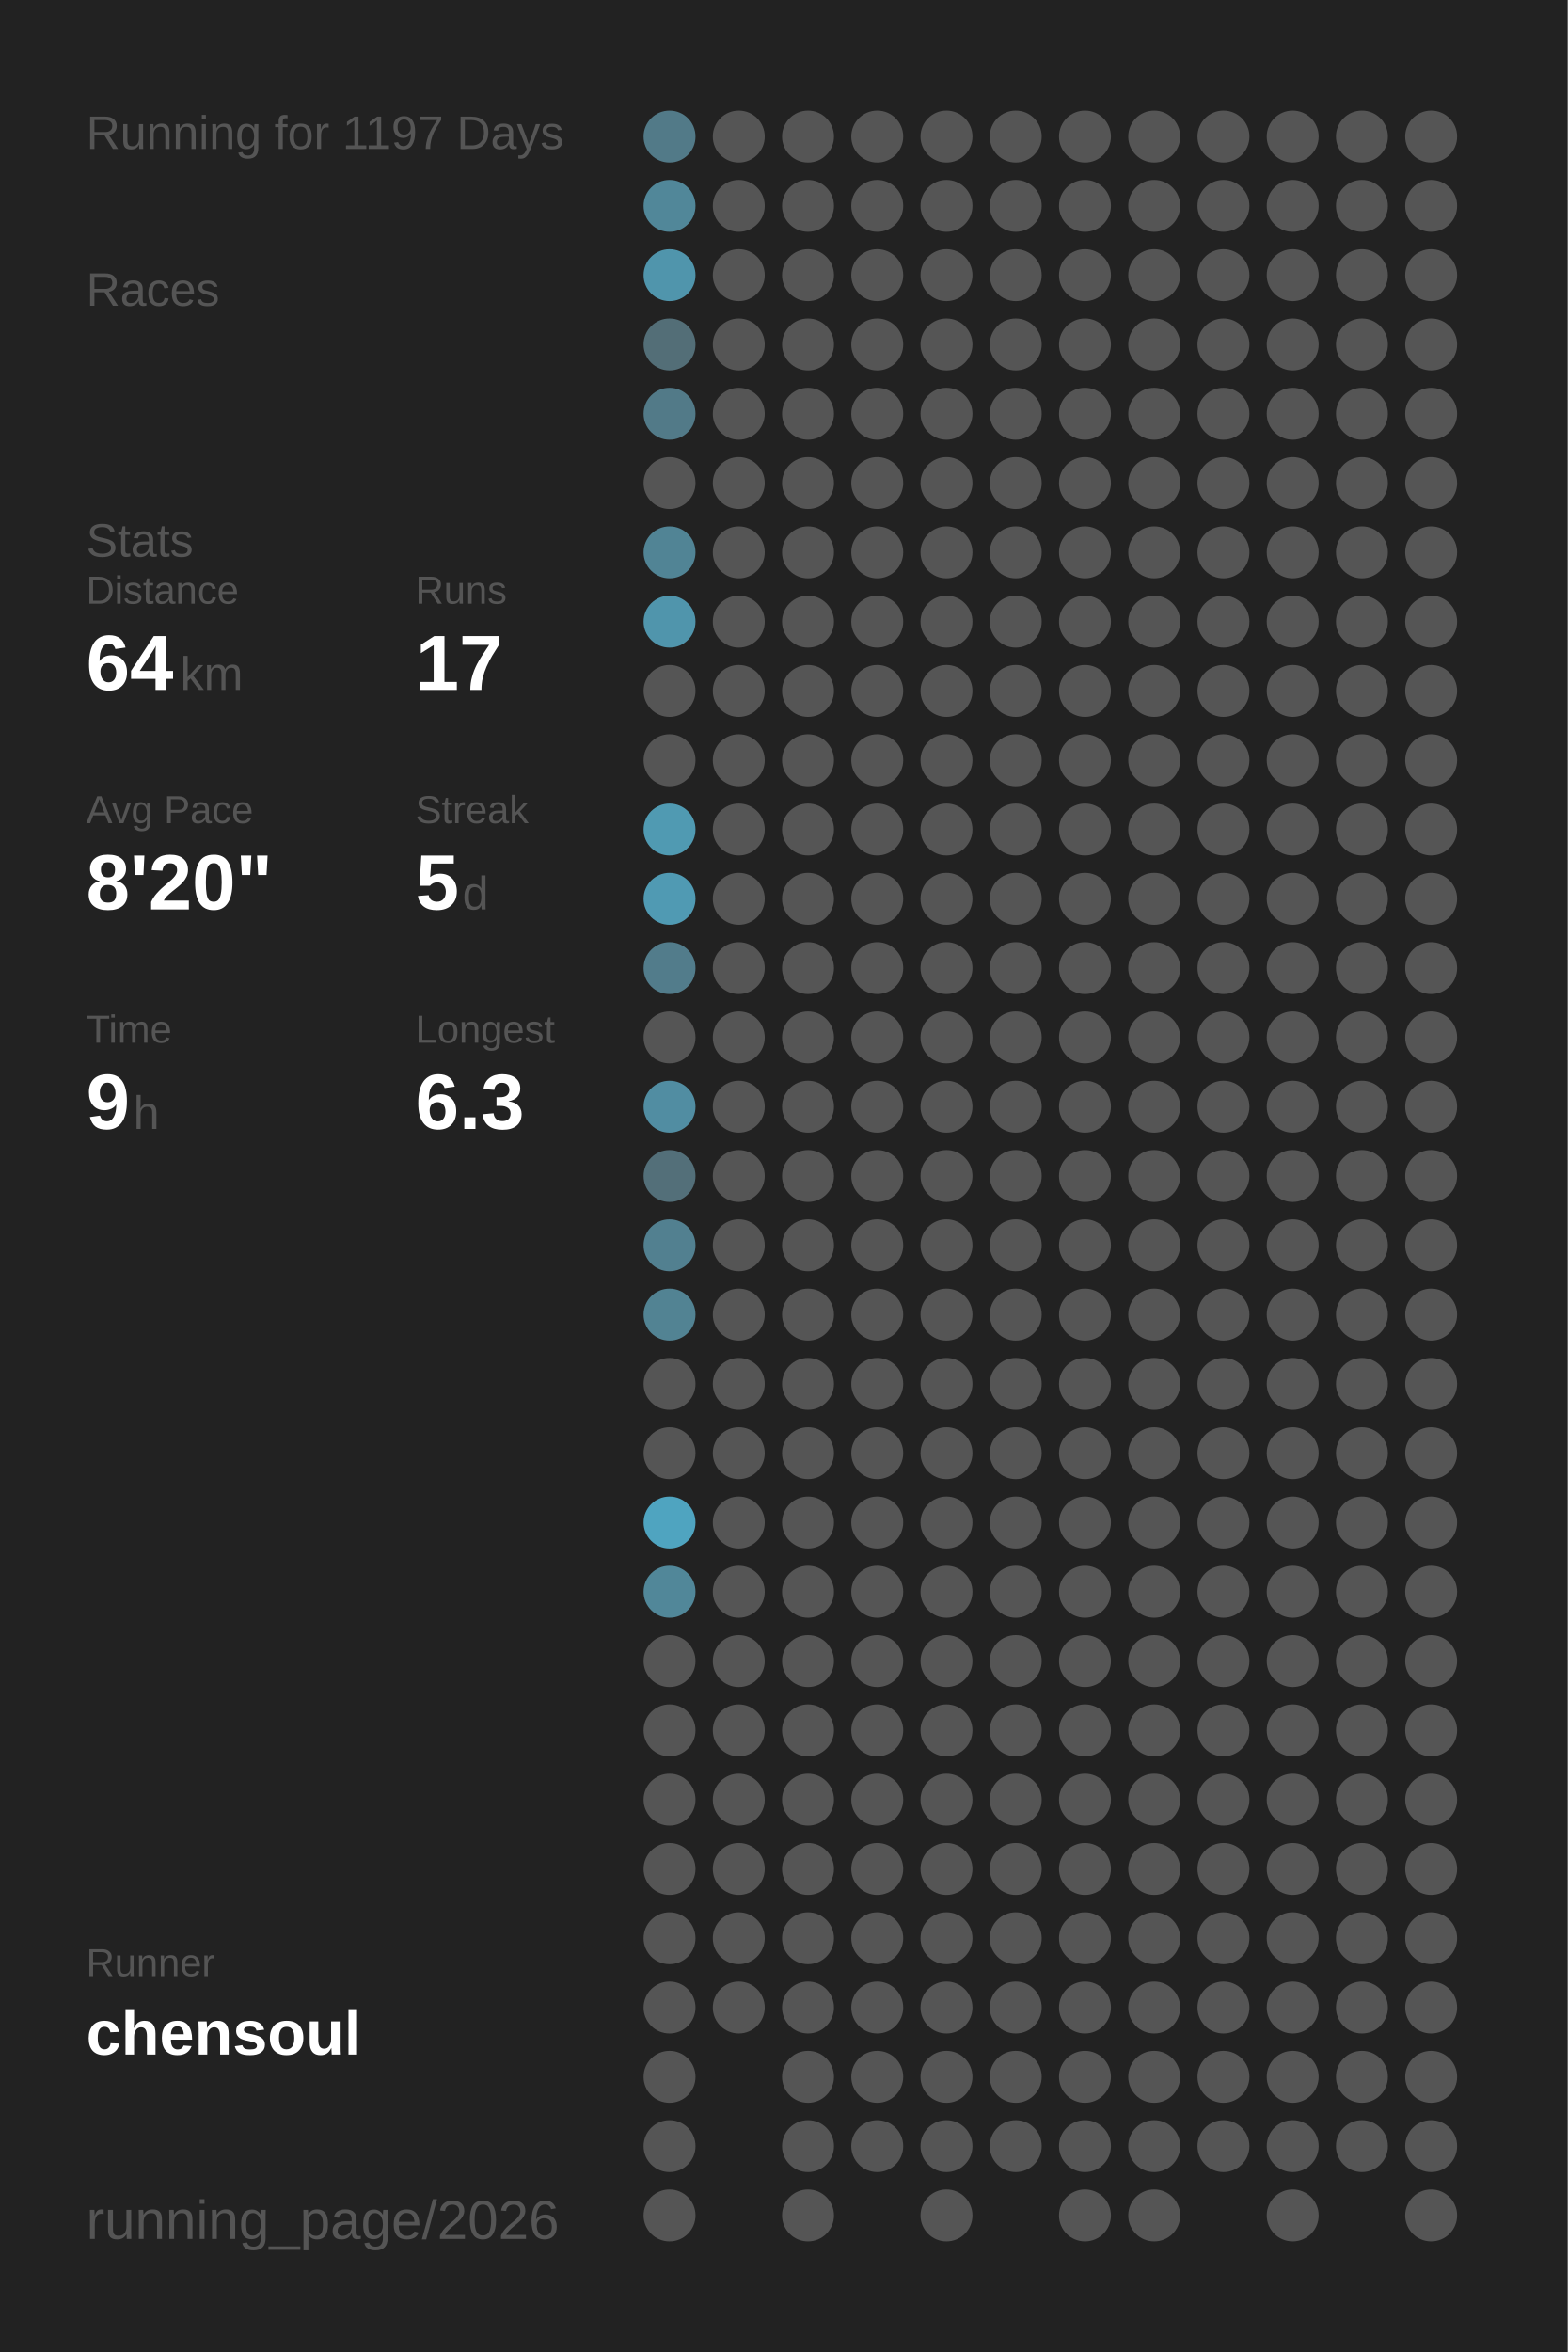
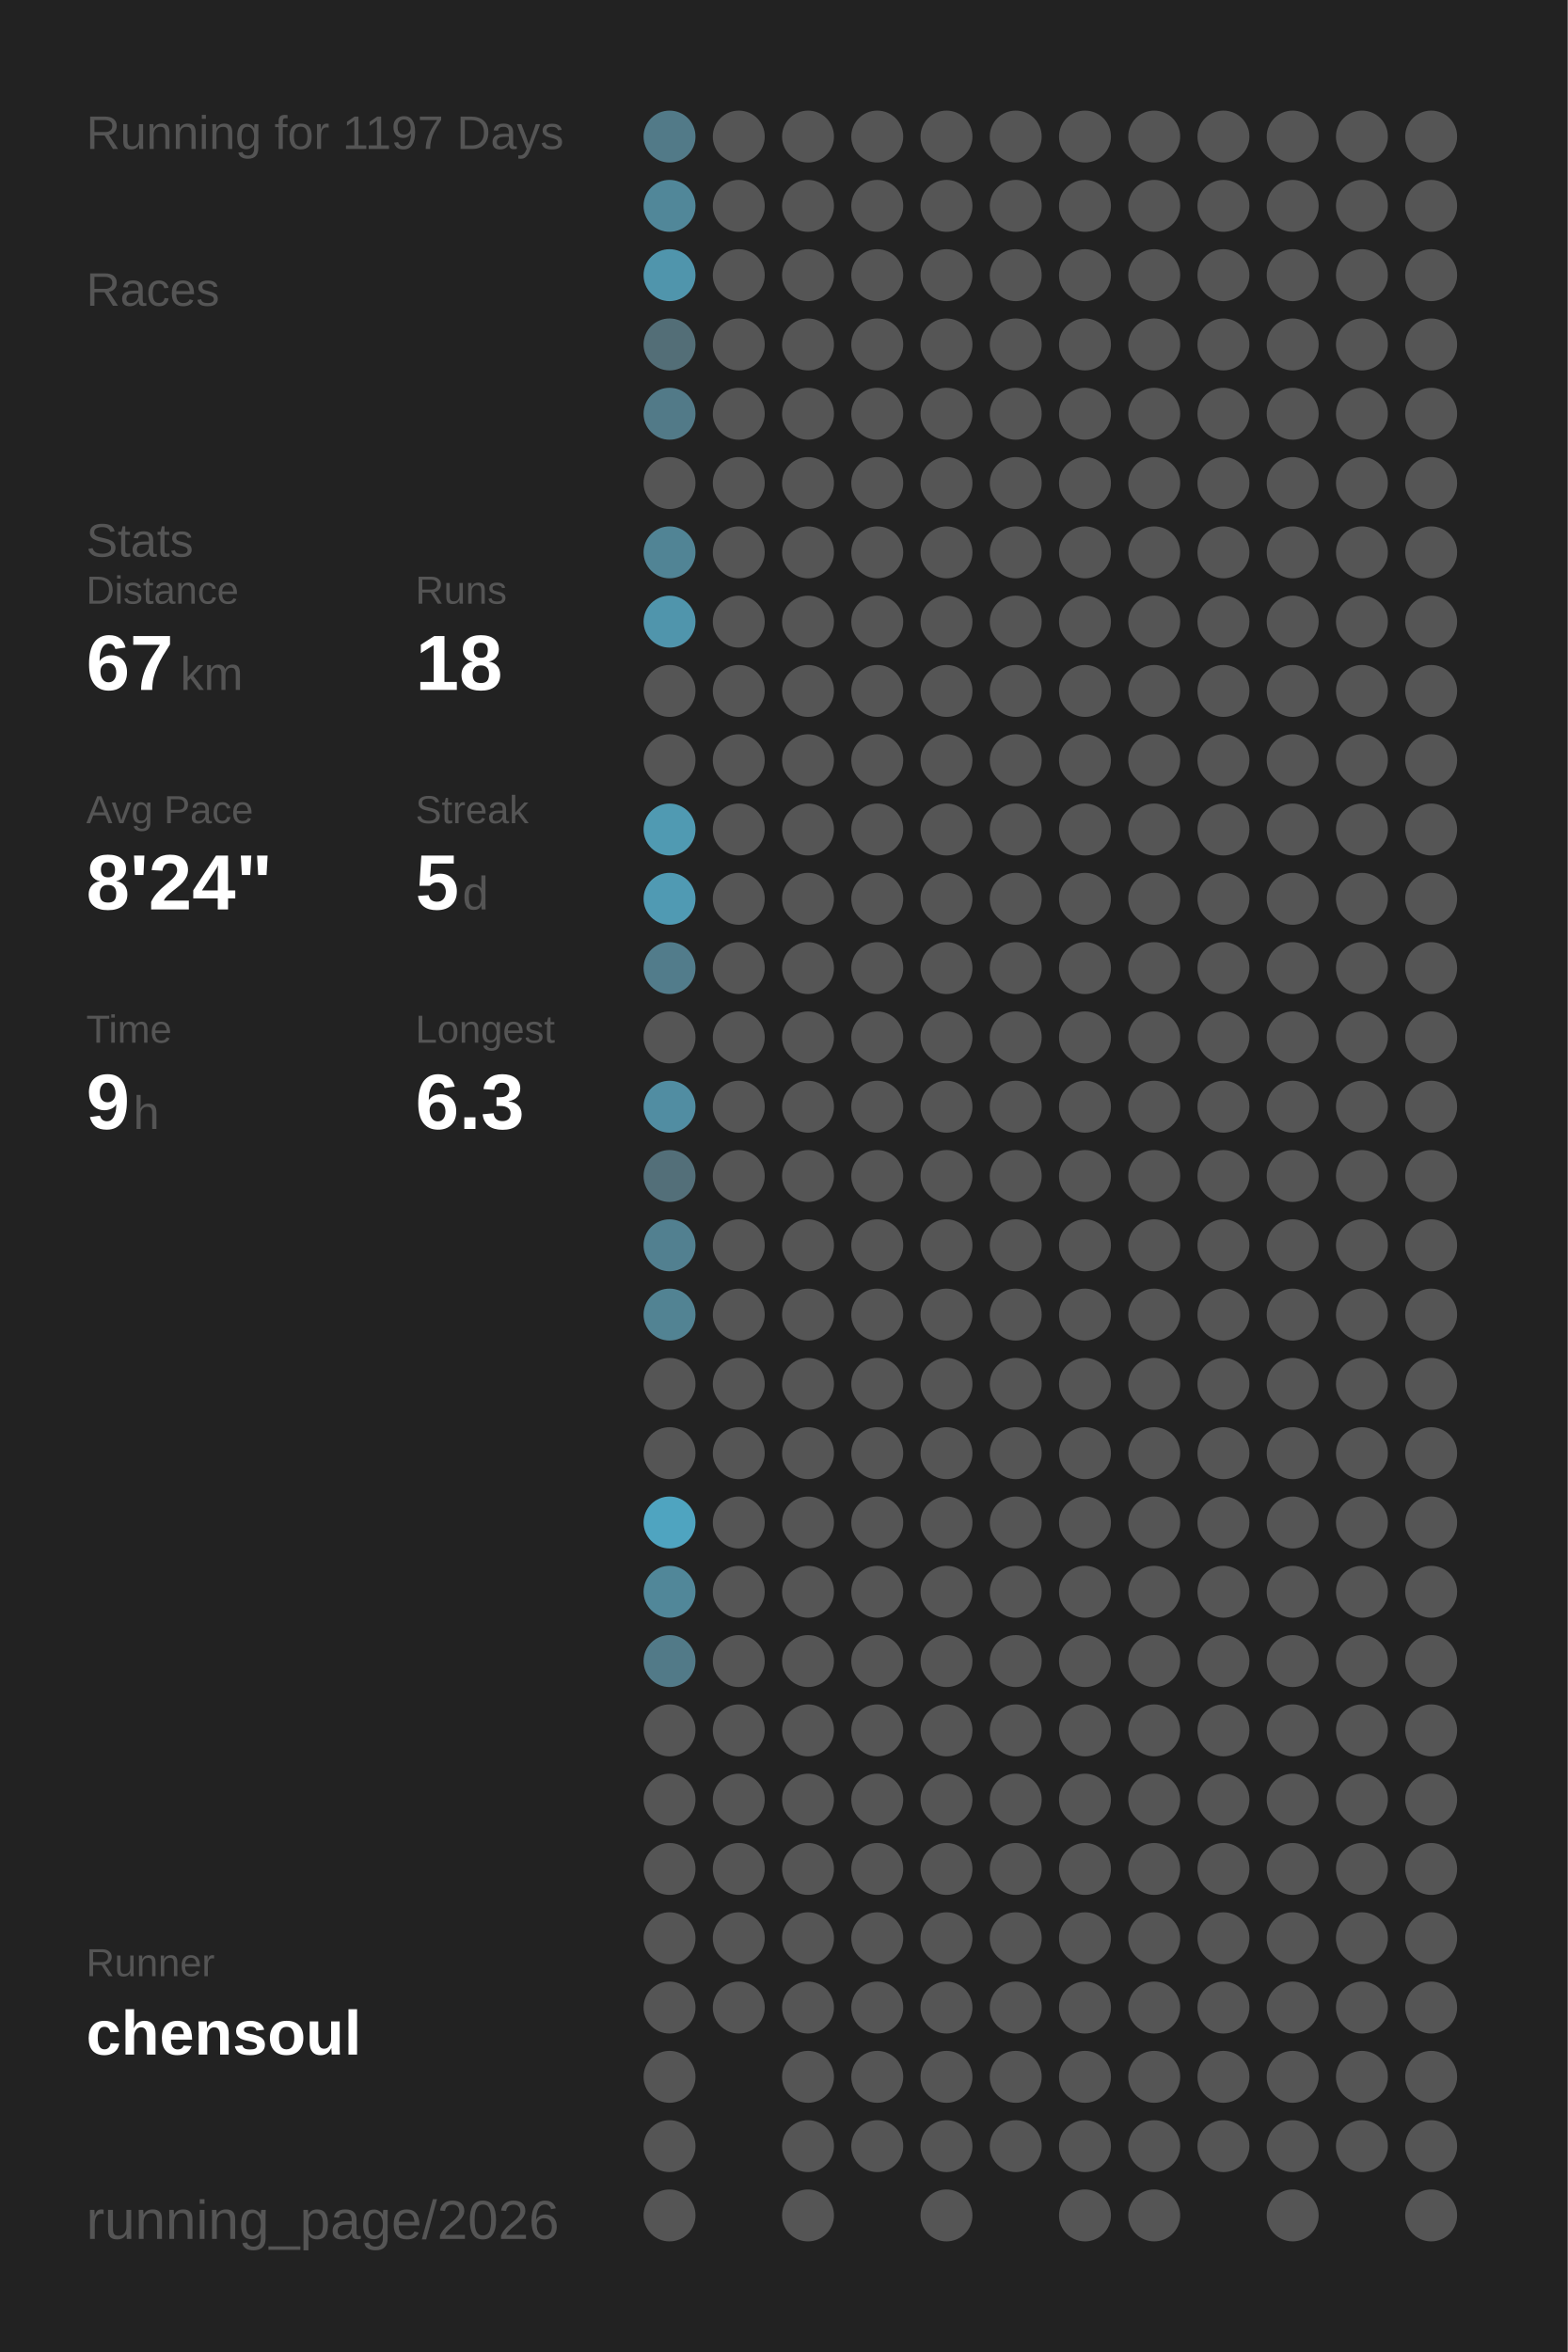
<svg xmlns="http://www.w3.org/2000/svg" baseProfile="full" height="300mm" version="1.1" viewBox="0,0,200,300" width="200mm">
  <defs />
  <rect fill="#222222" height="300" width="200" x="0" y="0" />
  <text fill="#555555" style="font-size:6px; font-family:Arial;" x="11" y="19">Running for 1197 Days</text>
  <text fill="#555555" style="font-size:6px; font-family:Arial;" x="11" y="39">Races</text>
  <text fill="#555555" style="font-size:6px; font-family:Arial;" x="11" y="71">Stats</text>
  <text fill="#555555" style="font-size:5px; font-family:Arial;" x="11" y="77">Distance</text>
-   <text fill="#FFFFFF" style="font-size:10px; font-family:Arial; font-weight:bold;" x="11" y="88">64</text>
+   <text fill="#FFFFFF" style="font-size:10px; font-family:Arial; font-weight:bold;" x="11" y="88">67</text>
  <text fill="#555555" style="font-size:6px; font-family:Arial;" x="23" y="88">km</text>
  <text fill="#555555" style="font-size:5px; font-family:Arial;" x="53" y="77">Runs</text>
-   <text fill="#FFFFFF" style="font-size:10px; font-family:Arial; font-weight:bold;" x="53" y="88">17</text>
+   <text fill="#FFFFFF" style="font-size:10px; font-family:Arial; font-weight:bold;" x="53" y="88">18</text>
  <text fill="#555555" style="font-size:5px; font-family:Arial;" x="11" y="105">Avg Pace</text>
-   <text fill="#FFFFFF" style="font-size:10px; font-family:Arial; font-weight:bold;" x="11" y="116">8'20"</text>
+   <text fill="#FFFFFF" style="font-size:10px; font-family:Arial; font-weight:bold;" x="11" y="116">8'24"</text>
  <text fill="#555555" style="font-size:5px; font-family:Arial;" x="53" y="105">Streak</text>
  <text fill="#FFFFFF" style="font-size:10px; font-family:Arial; font-weight:bold;" x="53" y="116">5</text>
  <text fill="#555555" style="font-size:6px; font-family:Arial;" x="59" y="116">d</text>
  <text fill="#555555" style="font-size:5px; font-family:Arial;" x="11" y="133">Time</text>
  <text fill="#FFFFFF" style="font-size:10px; font-family:Arial; font-weight:bold;" x="11" y="144">9</text>
  <text fill="#555555" style="font-size:6px; font-family:Arial;" x="17" y="144">h</text>
  <text fill="#555555" style="font-size:5px; font-family:Arial;" x="53" y="133">Longest</text>
  <text fill="#FFFFFF" style="font-size:10px; font-family:Arial; font-weight:bold;" x="53" y="144">6.3</text>
  <text fill="#555555" style="font-size:5px; font-family:Arial;" x="11" y="252.065">Runner</text>
  <text fill="#FFFFFF" style="font-size:8px; font-family:Arial; font-weight:bold;" x="11" y="262.065">chensoul</text>
  <text fill="#555555" style="font-size:7px; font-family:Arial;" x="11" y="285.581">running_page/2026</text>
  <circle cx="85.417" cy="17.419" fill="#527a88" r="3.312" />
  <circle cx="85.417" cy="26.258" fill="#518799" r="3.312" />
  <circle cx="85.417" cy="35.097" fill="#5095ac" r="3.312" />
  <circle cx="85.417" cy="43.935" fill="#536e77" r="3.312" />
  <circle cx="85.417" cy="52.774" fill="#527a88" r="3.312" />
  <circle cx="85.417" cy="61.613" fill="#555555" r="3.312" />
  <circle cx="85.417" cy="70.452" fill="#518495" r="3.312" />
  <circle cx="85.417" cy="79.29" fill="#5095ac" r="3.312" />
  <circle cx="85.417" cy="88.129" fill="#555555" r="3.312" />
  <circle cx="85.417" cy="96.968" fill="#555555" r="3.312" />
  <circle cx="85.417" cy="105.806" fill="#509ab2" r="3.312" />
  <circle cx="85.417" cy="114.645" fill="#509ab3" r="3.312" />
  <circle cx="85.417" cy="123.484" fill="#527c8b" r="3.312" />
  <circle cx="85.417" cy="132.323" fill="#555555" r="3.312" />
  <circle cx="85.417" cy="141.161" fill="#518da2" r="3.312" />
  <circle cx="85.417" cy="150" fill="#536f79" r="3.312" />
  <circle cx="85.417" cy="158.839" fill="#528090" r="3.312" />
  <circle cx="85.417" cy="167.677" fill="#528393" r="3.312" />
  <circle cx="85.417" cy="176.516" fill="#555555" r="3.312" />
  <circle cx="85.417" cy="185.355" fill="#555555" r="3.312" />
  <circle cx="85.417" cy="194.194" fill="#4fa4c0" r="3.312" />
  <circle cx="85.417" cy="203.032" fill="#518799" r="3.312" />
-   <circle cx="85.417" cy="211.871" fill="#555555" r="3.312" />
+   <circle cx="85.417" cy="211.871" fill="#527a88" r="3.312" />
  <circle cx="85.417" cy="220.71" fill="#555555" r="3.312" />
  <circle cx="85.417" cy="229.548" fill="#555555" r="3.312" />
  <circle cx="85.417" cy="238.387" fill="#555555" r="3.312" />
  <circle cx="85.417" cy="247.226" fill="#555555" r="3.312" />
  <circle cx="85.417" cy="256.065" fill="#555555" r="3.312" />
  <circle cx="85.417" cy="264.903" fill="#555555" r="3.312" />
  <circle cx="85.417" cy="273.742" fill="#555555" r="3.312" />
  <circle cx="85.417" cy="282.581" fill="#555555" r="3.312" />
  <circle cx="94.25" cy="17.419" fill="#555555" r="3.312" />
  <circle cx="94.25" cy="26.258" fill="#555555" r="3.312" />
  <circle cx="94.25" cy="35.097" fill="#555555" r="3.312" />
  <circle cx="94.25" cy="43.935" fill="#555555" r="3.312" />
  <circle cx="94.25" cy="52.774" fill="#555555" r="3.312" />
  <circle cx="94.25" cy="61.613" fill="#555555" r="3.312" />
  <circle cx="94.25" cy="70.452" fill="#555555" r="3.312" />
  <circle cx="94.25" cy="79.29" fill="#555555" r="3.312" />
  <circle cx="94.25" cy="88.129" fill="#555555" r="3.312" />
  <circle cx="94.25" cy="96.968" fill="#555555" r="3.312" />
  <circle cx="94.25" cy="105.806" fill="#555555" r="3.312" />
  <circle cx="94.25" cy="114.645" fill="#555555" r="3.312" />
  <circle cx="94.25" cy="123.484" fill="#555555" r="3.312" />
  <circle cx="94.25" cy="132.323" fill="#555555" r="3.312" />
  <circle cx="94.25" cy="141.161" fill="#555555" r="3.312" />
  <circle cx="94.25" cy="150" fill="#555555" r="3.312" />
  <circle cx="94.25" cy="158.839" fill="#555555" r="3.312" />
  <circle cx="94.25" cy="167.677" fill="#555555" r="3.312" />
  <circle cx="94.25" cy="176.516" fill="#555555" r="3.312" />
  <circle cx="94.25" cy="185.355" fill="#555555" r="3.312" />
  <circle cx="94.25" cy="194.194" fill="#555555" r="3.312" />
  <circle cx="94.25" cy="203.032" fill="#555555" r="3.312" />
  <circle cx="94.25" cy="211.871" fill="#555555" r="3.312" />
  <circle cx="94.25" cy="220.71" fill="#555555" r="3.312" />
  <circle cx="94.25" cy="229.548" fill="#555555" r="3.312" />
  <circle cx="94.25" cy="238.387" fill="#555555" r="3.312" />
  <circle cx="94.25" cy="247.226" fill="#555555" r="3.312" />
  <circle cx="94.25" cy="256.065" fill="#555555" r="3.312" />
  <circle cx="103.083" cy="17.419" fill="#555555" r="3.312" />
  <circle cx="103.083" cy="26.258" fill="#555555" r="3.312" />
  <circle cx="103.083" cy="35.097" fill="#555555" r="3.312" />
  <circle cx="103.083" cy="43.935" fill="#555555" r="3.312" />
  <circle cx="103.083" cy="52.774" fill="#555555" r="3.312" />
  <circle cx="103.083" cy="61.613" fill="#555555" r="3.312" />
  <circle cx="103.083" cy="70.452" fill="#555555" r="3.312" />
  <circle cx="103.083" cy="79.29" fill="#555555" r="3.312" />
  <circle cx="103.083" cy="88.129" fill="#555555" r="3.312" />
  <circle cx="103.083" cy="96.968" fill="#555555" r="3.312" />
  <circle cx="103.083" cy="105.806" fill="#555555" r="3.312" />
  <circle cx="103.083" cy="114.645" fill="#555555" r="3.312" />
  <circle cx="103.083" cy="123.484" fill="#555555" r="3.312" />
  <circle cx="103.083" cy="132.323" fill="#555555" r="3.312" />
  <circle cx="103.083" cy="141.161" fill="#555555" r="3.312" />
  <circle cx="103.083" cy="150" fill="#555555" r="3.312" />
  <circle cx="103.083" cy="158.839" fill="#555555" r="3.312" />
  <circle cx="103.083" cy="167.677" fill="#555555" r="3.312" />
  <circle cx="103.083" cy="176.516" fill="#555555" r="3.312" />
  <circle cx="103.083" cy="185.355" fill="#555555" r="3.312" />
  <circle cx="103.083" cy="194.194" fill="#555555" r="3.312" />
  <circle cx="103.083" cy="203.032" fill="#555555" r="3.312" />
  <circle cx="103.083" cy="211.871" fill="#555555" r="3.312" />
  <circle cx="103.083" cy="220.71" fill="#555555" r="3.312" />
  <circle cx="103.083" cy="229.548" fill="#555555" r="3.312" />
  <circle cx="103.083" cy="238.387" fill="#555555" r="3.312" />
  <circle cx="103.083" cy="247.226" fill="#555555" r="3.312" />
  <circle cx="103.083" cy="256.065" fill="#555555" r="3.312" />
  <circle cx="103.083" cy="264.903" fill="#555555" r="3.312" />
  <circle cx="103.083" cy="273.742" fill="#555555" r="3.312" />
  <circle cx="103.083" cy="282.581" fill="#555555" r="3.312" />
  <circle cx="111.917" cy="17.419" fill="#555555" r="3.312" />
  <circle cx="111.917" cy="26.258" fill="#555555" r="3.312" />
  <circle cx="111.917" cy="35.097" fill="#555555" r="3.312" />
  <circle cx="111.917" cy="43.935" fill="#555555" r="3.312" />
  <circle cx="111.917" cy="52.774" fill="#555555" r="3.312" />
  <circle cx="111.917" cy="61.613" fill="#555555" r="3.312" />
  <circle cx="111.917" cy="70.452" fill="#555555" r="3.312" />
  <circle cx="111.917" cy="79.29" fill="#555555" r="3.312" />
  <circle cx="111.917" cy="88.129" fill="#555555" r="3.312" />
  <circle cx="111.917" cy="96.968" fill="#555555" r="3.312" />
  <circle cx="111.917" cy="105.806" fill="#555555" r="3.312" />
  <circle cx="111.917" cy="114.645" fill="#555555" r="3.312" />
  <circle cx="111.917" cy="123.484" fill="#555555" r="3.312" />
  <circle cx="111.917" cy="132.323" fill="#555555" r="3.312" />
  <circle cx="111.917" cy="141.161" fill="#555555" r="3.312" />
  <circle cx="111.917" cy="150" fill="#555555" r="3.312" />
  <circle cx="111.917" cy="158.839" fill="#555555" r="3.312" />
  <circle cx="111.917" cy="167.677" fill="#555555" r="3.312" />
  <circle cx="111.917" cy="176.516" fill="#555555" r="3.312" />
  <circle cx="111.917" cy="185.355" fill="#555555" r="3.312" />
  <circle cx="111.917" cy="194.194" fill="#555555" r="3.312" />
  <circle cx="111.917" cy="203.032" fill="#555555" r="3.312" />
  <circle cx="111.917" cy="211.871" fill="#555555" r="3.312" />
  <circle cx="111.917" cy="220.71" fill="#555555" r="3.312" />
  <circle cx="111.917" cy="229.548" fill="#555555" r="3.312" />
  <circle cx="111.917" cy="238.387" fill="#555555" r="3.312" />
  <circle cx="111.917" cy="247.226" fill="#555555" r="3.312" />
  <circle cx="111.917" cy="256.065" fill="#555555" r="3.312" />
  <circle cx="111.917" cy="264.903" fill="#555555" r="3.312" />
  <circle cx="111.917" cy="273.742" fill="#555555" r="3.312" />
  <circle cx="120.75" cy="17.419" fill="#555555" r="3.312" />
  <circle cx="120.75" cy="26.258" fill="#555555" r="3.312" />
  <circle cx="120.75" cy="35.097" fill="#555555" r="3.312" />
  <circle cx="120.75" cy="43.935" fill="#555555" r="3.312" />
  <circle cx="120.75" cy="52.774" fill="#555555" r="3.312" />
  <circle cx="120.75" cy="61.613" fill="#555555" r="3.312" />
  <circle cx="120.75" cy="70.452" fill="#555555" r="3.312" />
  <circle cx="120.75" cy="79.29" fill="#555555" r="3.312" />
  <circle cx="120.75" cy="88.129" fill="#555555" r="3.312" />
  <circle cx="120.75" cy="96.968" fill="#555555" r="3.312" />
  <circle cx="120.75" cy="105.806" fill="#555555" r="3.312" />
  <circle cx="120.75" cy="114.645" fill="#555555" r="3.312" />
  <circle cx="120.75" cy="123.484" fill="#555555" r="3.312" />
  <circle cx="120.75" cy="132.323" fill="#555555" r="3.312" />
  <circle cx="120.75" cy="141.161" fill="#555555" r="3.312" />
  <circle cx="120.75" cy="150" fill="#555555" r="3.312" />
  <circle cx="120.75" cy="158.839" fill="#555555" r="3.312" />
  <circle cx="120.75" cy="167.677" fill="#555555" r="3.312" />
  <circle cx="120.75" cy="176.516" fill="#555555" r="3.312" />
  <circle cx="120.75" cy="185.355" fill="#555555" r="3.312" />
  <circle cx="120.75" cy="194.194" fill="#555555" r="3.312" />
  <circle cx="120.75" cy="203.032" fill="#555555" r="3.312" />
  <circle cx="120.75" cy="211.871" fill="#555555" r="3.312" />
  <circle cx="120.75" cy="220.71" fill="#555555" r="3.312" />
  <circle cx="120.75" cy="229.548" fill="#555555" r="3.312" />
  <circle cx="120.75" cy="238.387" fill="#555555" r="3.312" />
  <circle cx="120.75" cy="247.226" fill="#555555" r="3.312" />
  <circle cx="120.75" cy="256.065" fill="#555555" r="3.312" />
  <circle cx="120.75" cy="264.903" fill="#555555" r="3.312" />
  <circle cx="120.75" cy="273.742" fill="#555555" r="3.312" />
  <circle cx="120.75" cy="282.581" fill="#555555" r="3.312" />
  <circle cx="129.583" cy="17.419" fill="#555555" r="3.312" />
  <circle cx="129.583" cy="26.258" fill="#555555" r="3.312" />
  <circle cx="129.583" cy="35.097" fill="#555555" r="3.312" />
  <circle cx="129.583" cy="43.935" fill="#555555" r="3.312" />
  <circle cx="129.583" cy="52.774" fill="#555555" r="3.312" />
  <circle cx="129.583" cy="61.613" fill="#555555" r="3.312" />
  <circle cx="129.583" cy="70.452" fill="#555555" r="3.312" />
  <circle cx="129.583" cy="79.29" fill="#555555" r="3.312" />
  <circle cx="129.583" cy="88.129" fill="#555555" r="3.312" />
  <circle cx="129.583" cy="96.968" fill="#555555" r="3.312" />
  <circle cx="129.583" cy="105.806" fill="#555555" r="3.312" />
  <circle cx="129.583" cy="114.645" fill="#555555" r="3.312" />
  <circle cx="129.583" cy="123.484" fill="#555555" r="3.312" />
  <circle cx="129.583" cy="132.323" fill="#555555" r="3.312" />
  <circle cx="129.583" cy="141.161" fill="#555555" r="3.312" />
  <circle cx="129.583" cy="150" fill="#555555" r="3.312" />
  <circle cx="129.583" cy="158.839" fill="#555555" r="3.312" />
  <circle cx="129.583" cy="167.677" fill="#555555" r="3.312" />
  <circle cx="129.583" cy="176.516" fill="#555555" r="3.312" />
  <circle cx="129.583" cy="185.355" fill="#555555" r="3.312" />
  <circle cx="129.583" cy="194.194" fill="#555555" r="3.312" />
  <circle cx="129.583" cy="203.032" fill="#555555" r="3.312" />
  <circle cx="129.583" cy="211.871" fill="#555555" r="3.312" />
  <circle cx="129.583" cy="220.71" fill="#555555" r="3.312" />
  <circle cx="129.583" cy="229.548" fill="#555555" r="3.312" />
  <circle cx="129.583" cy="238.387" fill="#555555" r="3.312" />
  <circle cx="129.583" cy="247.226" fill="#555555" r="3.312" />
  <circle cx="129.583" cy="256.065" fill="#555555" r="3.312" />
  <circle cx="129.583" cy="264.903" fill="#555555" r="3.312" />
  <circle cx="129.583" cy="273.742" fill="#555555" r="3.312" />
  <circle cx="138.417" cy="17.419" fill="#555555" r="3.312" />
  <circle cx="138.417" cy="26.258" fill="#555555" r="3.312" />
  <circle cx="138.417" cy="35.097" fill="#555555" r="3.312" />
  <circle cx="138.417" cy="43.935" fill="#555555" r="3.312" />
  <circle cx="138.417" cy="52.774" fill="#555555" r="3.312" />
  <circle cx="138.417" cy="61.613" fill="#555555" r="3.312" />
  <circle cx="138.417" cy="70.452" fill="#555555" r="3.312" />
  <circle cx="138.417" cy="79.29" fill="#555555" r="3.312" />
  <circle cx="138.417" cy="88.129" fill="#555555" r="3.312" />
  <circle cx="138.417" cy="96.968" fill="#555555" r="3.312" />
  <circle cx="138.417" cy="105.806" fill="#555555" r="3.312" />
  <circle cx="138.417" cy="114.645" fill="#555555" r="3.312" />
  <circle cx="138.417" cy="123.484" fill="#555555" r="3.312" />
  <circle cx="138.417" cy="132.323" fill="#555555" r="3.312" />
  <circle cx="138.417" cy="141.161" fill="#555555" r="3.312" />
  <circle cx="138.417" cy="150" fill="#555555" r="3.312" />
  <circle cx="138.417" cy="158.839" fill="#555555" r="3.312" />
  <circle cx="138.417" cy="167.677" fill="#555555" r="3.312" />
  <circle cx="138.417" cy="176.516" fill="#555555" r="3.312" />
  <circle cx="138.417" cy="185.355" fill="#555555" r="3.312" />
  <circle cx="138.417" cy="194.194" fill="#555555" r="3.312" />
  <circle cx="138.417" cy="203.032" fill="#555555" r="3.312" />
  <circle cx="138.417" cy="211.871" fill="#555555" r="3.312" />
  <circle cx="138.417" cy="220.71" fill="#555555" r="3.312" />
  <circle cx="138.417" cy="229.548" fill="#555555" r="3.312" />
  <circle cx="138.417" cy="238.387" fill="#555555" r="3.312" />
  <circle cx="138.417" cy="247.226" fill="#555555" r="3.312" />
  <circle cx="138.417" cy="256.065" fill="#555555" r="3.312" />
  <circle cx="138.417" cy="264.903" fill="#555555" r="3.312" />
  <circle cx="138.417" cy="273.742" fill="#555555" r="3.312" />
  <circle cx="138.417" cy="282.581" fill="#555555" r="3.312" />
  <circle cx="147.25" cy="17.419" fill="#555555" r="3.312" />
  <circle cx="147.25" cy="26.258" fill="#555555" r="3.312" />
  <circle cx="147.25" cy="35.097" fill="#555555" r="3.312" />
  <circle cx="147.25" cy="43.935" fill="#555555" r="3.312" />
  <circle cx="147.25" cy="52.774" fill="#555555" r="3.312" />
  <circle cx="147.25" cy="61.613" fill="#555555" r="3.312" />
  <circle cx="147.25" cy="70.452" fill="#555555" r="3.312" />
  <circle cx="147.25" cy="79.29" fill="#555555" r="3.312" />
  <circle cx="147.25" cy="88.129" fill="#555555" r="3.312" />
  <circle cx="147.25" cy="96.968" fill="#555555" r="3.312" />
  <circle cx="147.25" cy="105.806" fill="#555555" r="3.312" />
  <circle cx="147.25" cy="114.645" fill="#555555" r="3.312" />
  <circle cx="147.25" cy="123.484" fill="#555555" r="3.312" />
  <circle cx="147.25" cy="132.323" fill="#555555" r="3.312" />
  <circle cx="147.25" cy="141.161" fill="#555555" r="3.312" />
  <circle cx="147.25" cy="150" fill="#555555" r="3.312" />
  <circle cx="147.25" cy="158.839" fill="#555555" r="3.312" />
  <circle cx="147.25" cy="167.677" fill="#555555" r="3.312" />
  <circle cx="147.25" cy="176.516" fill="#555555" r="3.312" />
  <circle cx="147.25" cy="185.355" fill="#555555" r="3.312" />
  <circle cx="147.25" cy="194.194" fill="#555555" r="3.312" />
  <circle cx="147.25" cy="203.032" fill="#555555" r="3.312" />
  <circle cx="147.25" cy="211.871" fill="#555555" r="3.312" />
  <circle cx="147.25" cy="220.71" fill="#555555" r="3.312" />
  <circle cx="147.25" cy="229.548" fill="#555555" r="3.312" />
  <circle cx="147.25" cy="238.387" fill="#555555" r="3.312" />
  <circle cx="147.25" cy="247.226" fill="#555555" r="3.312" />
  <circle cx="147.25" cy="256.065" fill="#555555" r="3.312" />
  <circle cx="147.25" cy="264.903" fill="#555555" r="3.312" />
  <circle cx="147.25" cy="273.742" fill="#555555" r="3.312" />
  <circle cx="147.25" cy="282.581" fill="#555555" r="3.312" />
  <circle cx="156.083" cy="17.419" fill="#555555" r="3.312" />
  <circle cx="156.083" cy="26.258" fill="#555555" r="3.312" />
  <circle cx="156.083" cy="35.097" fill="#555555" r="3.312" />
  <circle cx="156.083" cy="43.935" fill="#555555" r="3.312" />
  <circle cx="156.083" cy="52.774" fill="#555555" r="3.312" />
  <circle cx="156.083" cy="61.613" fill="#555555" r="3.312" />
  <circle cx="156.083" cy="70.452" fill="#555555" r="3.312" />
  <circle cx="156.083" cy="79.29" fill="#555555" r="3.312" />
  <circle cx="156.083" cy="88.129" fill="#555555" r="3.312" />
  <circle cx="156.083" cy="96.968" fill="#555555" r="3.312" />
  <circle cx="156.083" cy="105.806" fill="#555555" r="3.312" />
  <circle cx="156.083" cy="114.645" fill="#555555" r="3.312" />
  <circle cx="156.083" cy="123.484" fill="#555555" r="3.312" />
  <circle cx="156.083" cy="132.323" fill="#555555" r="3.312" />
  <circle cx="156.083" cy="141.161" fill="#555555" r="3.312" />
  <circle cx="156.083" cy="150" fill="#555555" r="3.312" />
  <circle cx="156.083" cy="158.839" fill="#555555" r="3.312" />
  <circle cx="156.083" cy="167.677" fill="#555555" r="3.312" />
  <circle cx="156.083" cy="176.516" fill="#555555" r="3.312" />
  <circle cx="156.083" cy="185.355" fill="#555555" r="3.312" />
  <circle cx="156.083" cy="194.194" fill="#555555" r="3.312" />
  <circle cx="156.083" cy="203.032" fill="#555555" r="3.312" />
  <circle cx="156.083" cy="211.871" fill="#555555" r="3.312" />
  <circle cx="156.083" cy="220.71" fill="#555555" r="3.312" />
  <circle cx="156.083" cy="229.548" fill="#555555" r="3.312" />
  <circle cx="156.083" cy="238.387" fill="#555555" r="3.312" />
  <circle cx="156.083" cy="247.226" fill="#555555" r="3.312" />
  <circle cx="156.083" cy="256.065" fill="#555555" r="3.312" />
  <circle cx="156.083" cy="264.903" fill="#555555" r="3.312" />
  <circle cx="156.083" cy="273.742" fill="#555555" r="3.312" />
  <circle cx="164.917" cy="17.419" fill="#555555" r="3.312" />
  <circle cx="164.917" cy="26.258" fill="#555555" r="3.312" />
  <circle cx="164.917" cy="35.097" fill="#555555" r="3.312" />
  <circle cx="164.917" cy="43.935" fill="#555555" r="3.312" />
  <circle cx="164.917" cy="52.774" fill="#555555" r="3.312" />
  <circle cx="164.917" cy="61.613" fill="#555555" r="3.312" />
  <circle cx="164.917" cy="70.452" fill="#555555" r="3.312" />
  <circle cx="164.917" cy="79.29" fill="#555555" r="3.312" />
  <circle cx="164.917" cy="88.129" fill="#555555" r="3.312" />
  <circle cx="164.917" cy="96.968" fill="#555555" r="3.312" />
  <circle cx="164.917" cy="105.806" fill="#555555" r="3.312" />
  <circle cx="164.917" cy="114.645" fill="#555555" r="3.312" />
  <circle cx="164.917" cy="123.484" fill="#555555" r="3.312" />
  <circle cx="164.917" cy="132.323" fill="#555555" r="3.312" />
  <circle cx="164.917" cy="141.161" fill="#555555" r="3.312" />
  <circle cx="164.917" cy="150" fill="#555555" r="3.312" />
  <circle cx="164.917" cy="158.839" fill="#555555" r="3.312" />
  <circle cx="164.917" cy="167.677" fill="#555555" r="3.312" />
  <circle cx="164.917" cy="176.516" fill="#555555" r="3.312" />
  <circle cx="164.917" cy="185.355" fill="#555555" r="3.312" />
  <circle cx="164.917" cy="194.194" fill="#555555" r="3.312" />
  <circle cx="164.917" cy="203.032" fill="#555555" r="3.312" />
  <circle cx="164.917" cy="211.871" fill="#555555" r="3.312" />
  <circle cx="164.917" cy="220.71" fill="#555555" r="3.312" />
  <circle cx="164.917" cy="229.548" fill="#555555" r="3.312" />
  <circle cx="164.917" cy="238.387" fill="#555555" r="3.312" />
  <circle cx="164.917" cy="247.226" fill="#555555" r="3.312" />
  <circle cx="164.917" cy="256.065" fill="#555555" r="3.312" />
  <circle cx="164.917" cy="264.903" fill="#555555" r="3.312" />
  <circle cx="164.917" cy="273.742" fill="#555555" r="3.312" />
  <circle cx="164.917" cy="282.581" fill="#555555" r="3.312" />
  <circle cx="173.75" cy="17.419" fill="#555555" r="3.312" />
  <circle cx="173.75" cy="26.258" fill="#555555" r="3.312" />
  <circle cx="173.75" cy="35.097" fill="#555555" r="3.312" />
  <circle cx="173.75" cy="43.935" fill="#555555" r="3.312" />
  <circle cx="173.75" cy="52.774" fill="#555555" r="3.312" />
  <circle cx="173.75" cy="61.613" fill="#555555" r="3.312" />
  <circle cx="173.75" cy="70.452" fill="#555555" r="3.312" />
  <circle cx="173.75" cy="79.29" fill="#555555" r="3.312" />
  <circle cx="173.75" cy="88.129" fill="#555555" r="3.312" />
  <circle cx="173.75" cy="96.968" fill="#555555" r="3.312" />
  <circle cx="173.75" cy="105.806" fill="#555555" r="3.312" />
  <circle cx="173.75" cy="114.645" fill="#555555" r="3.312" />
  <circle cx="173.75" cy="123.484" fill="#555555" r="3.312" />
  <circle cx="173.75" cy="132.323" fill="#555555" r="3.312" />
  <circle cx="173.75" cy="141.161" fill="#555555" r="3.312" />
  <circle cx="173.75" cy="150" fill="#555555" r="3.312" />
  <circle cx="173.75" cy="158.839" fill="#555555" r="3.312" />
  <circle cx="173.75" cy="167.677" fill="#555555" r="3.312" />
  <circle cx="173.75" cy="176.516" fill="#555555" r="3.312" />
  <circle cx="173.75" cy="185.355" fill="#555555" r="3.312" />
  <circle cx="173.75" cy="194.194" fill="#555555" r="3.312" />
  <circle cx="173.75" cy="203.032" fill="#555555" r="3.312" />
  <circle cx="173.75" cy="211.871" fill="#555555" r="3.312" />
  <circle cx="173.75" cy="220.71" fill="#555555" r="3.312" />
  <circle cx="173.75" cy="229.548" fill="#555555" r="3.312" />
  <circle cx="173.75" cy="238.387" fill="#555555" r="3.312" />
  <circle cx="173.75" cy="247.226" fill="#555555" r="3.312" />
  <circle cx="173.75" cy="256.065" fill="#555555" r="3.312" />
  <circle cx="173.75" cy="264.903" fill="#555555" r="3.312" />
  <circle cx="173.75" cy="273.742" fill="#555555" r="3.312" />
  <circle cx="182.583" cy="17.419" fill="#555555" r="3.312" />
  <circle cx="182.583" cy="26.258" fill="#555555" r="3.312" />
  <circle cx="182.583" cy="35.097" fill="#555555" r="3.312" />
  <circle cx="182.583" cy="43.935" fill="#555555" r="3.312" />
  <circle cx="182.583" cy="52.774" fill="#555555" r="3.312" />
  <circle cx="182.583" cy="61.613" fill="#555555" r="3.312" />
  <circle cx="182.583" cy="70.452" fill="#555555" r="3.312" />
  <circle cx="182.583" cy="79.29" fill="#555555" r="3.312" />
  <circle cx="182.583" cy="88.129" fill="#555555" r="3.312" />
  <circle cx="182.583" cy="96.968" fill="#555555" r="3.312" />
  <circle cx="182.583" cy="105.806" fill="#555555" r="3.312" />
  <circle cx="182.583" cy="114.645" fill="#555555" r="3.312" />
  <circle cx="182.583" cy="123.484" fill="#555555" r="3.312" />
  <circle cx="182.583" cy="132.323" fill="#555555" r="3.312" />
  <circle cx="182.583" cy="141.161" fill="#555555" r="3.312" />
  <circle cx="182.583" cy="150" fill="#555555" r="3.312" />
  <circle cx="182.583" cy="158.839" fill="#555555" r="3.312" />
  <circle cx="182.583" cy="167.677" fill="#555555" r="3.312" />
  <circle cx="182.583" cy="176.516" fill="#555555" r="3.312" />
  <circle cx="182.583" cy="185.355" fill="#555555" r="3.312" />
  <circle cx="182.583" cy="194.194" fill="#555555" r="3.312" />
  <circle cx="182.583" cy="203.032" fill="#555555" r="3.312" />
  <circle cx="182.583" cy="211.871" fill="#555555" r="3.312" />
  <circle cx="182.583" cy="220.71" fill="#555555" r="3.312" />
  <circle cx="182.583" cy="229.548" fill="#555555" r="3.312" />
  <circle cx="182.583" cy="238.387" fill="#555555" r="3.312" />
  <circle cx="182.583" cy="247.226" fill="#555555" r="3.312" />
  <circle cx="182.583" cy="256.065" fill="#555555" r="3.312" />
  <circle cx="182.583" cy="264.903" fill="#555555" r="3.312" />
  <circle cx="182.583" cy="273.742" fill="#555555" r="3.312" />
  <circle cx="182.583" cy="282.581" fill="#555555" r="3.312" />
</svg>
